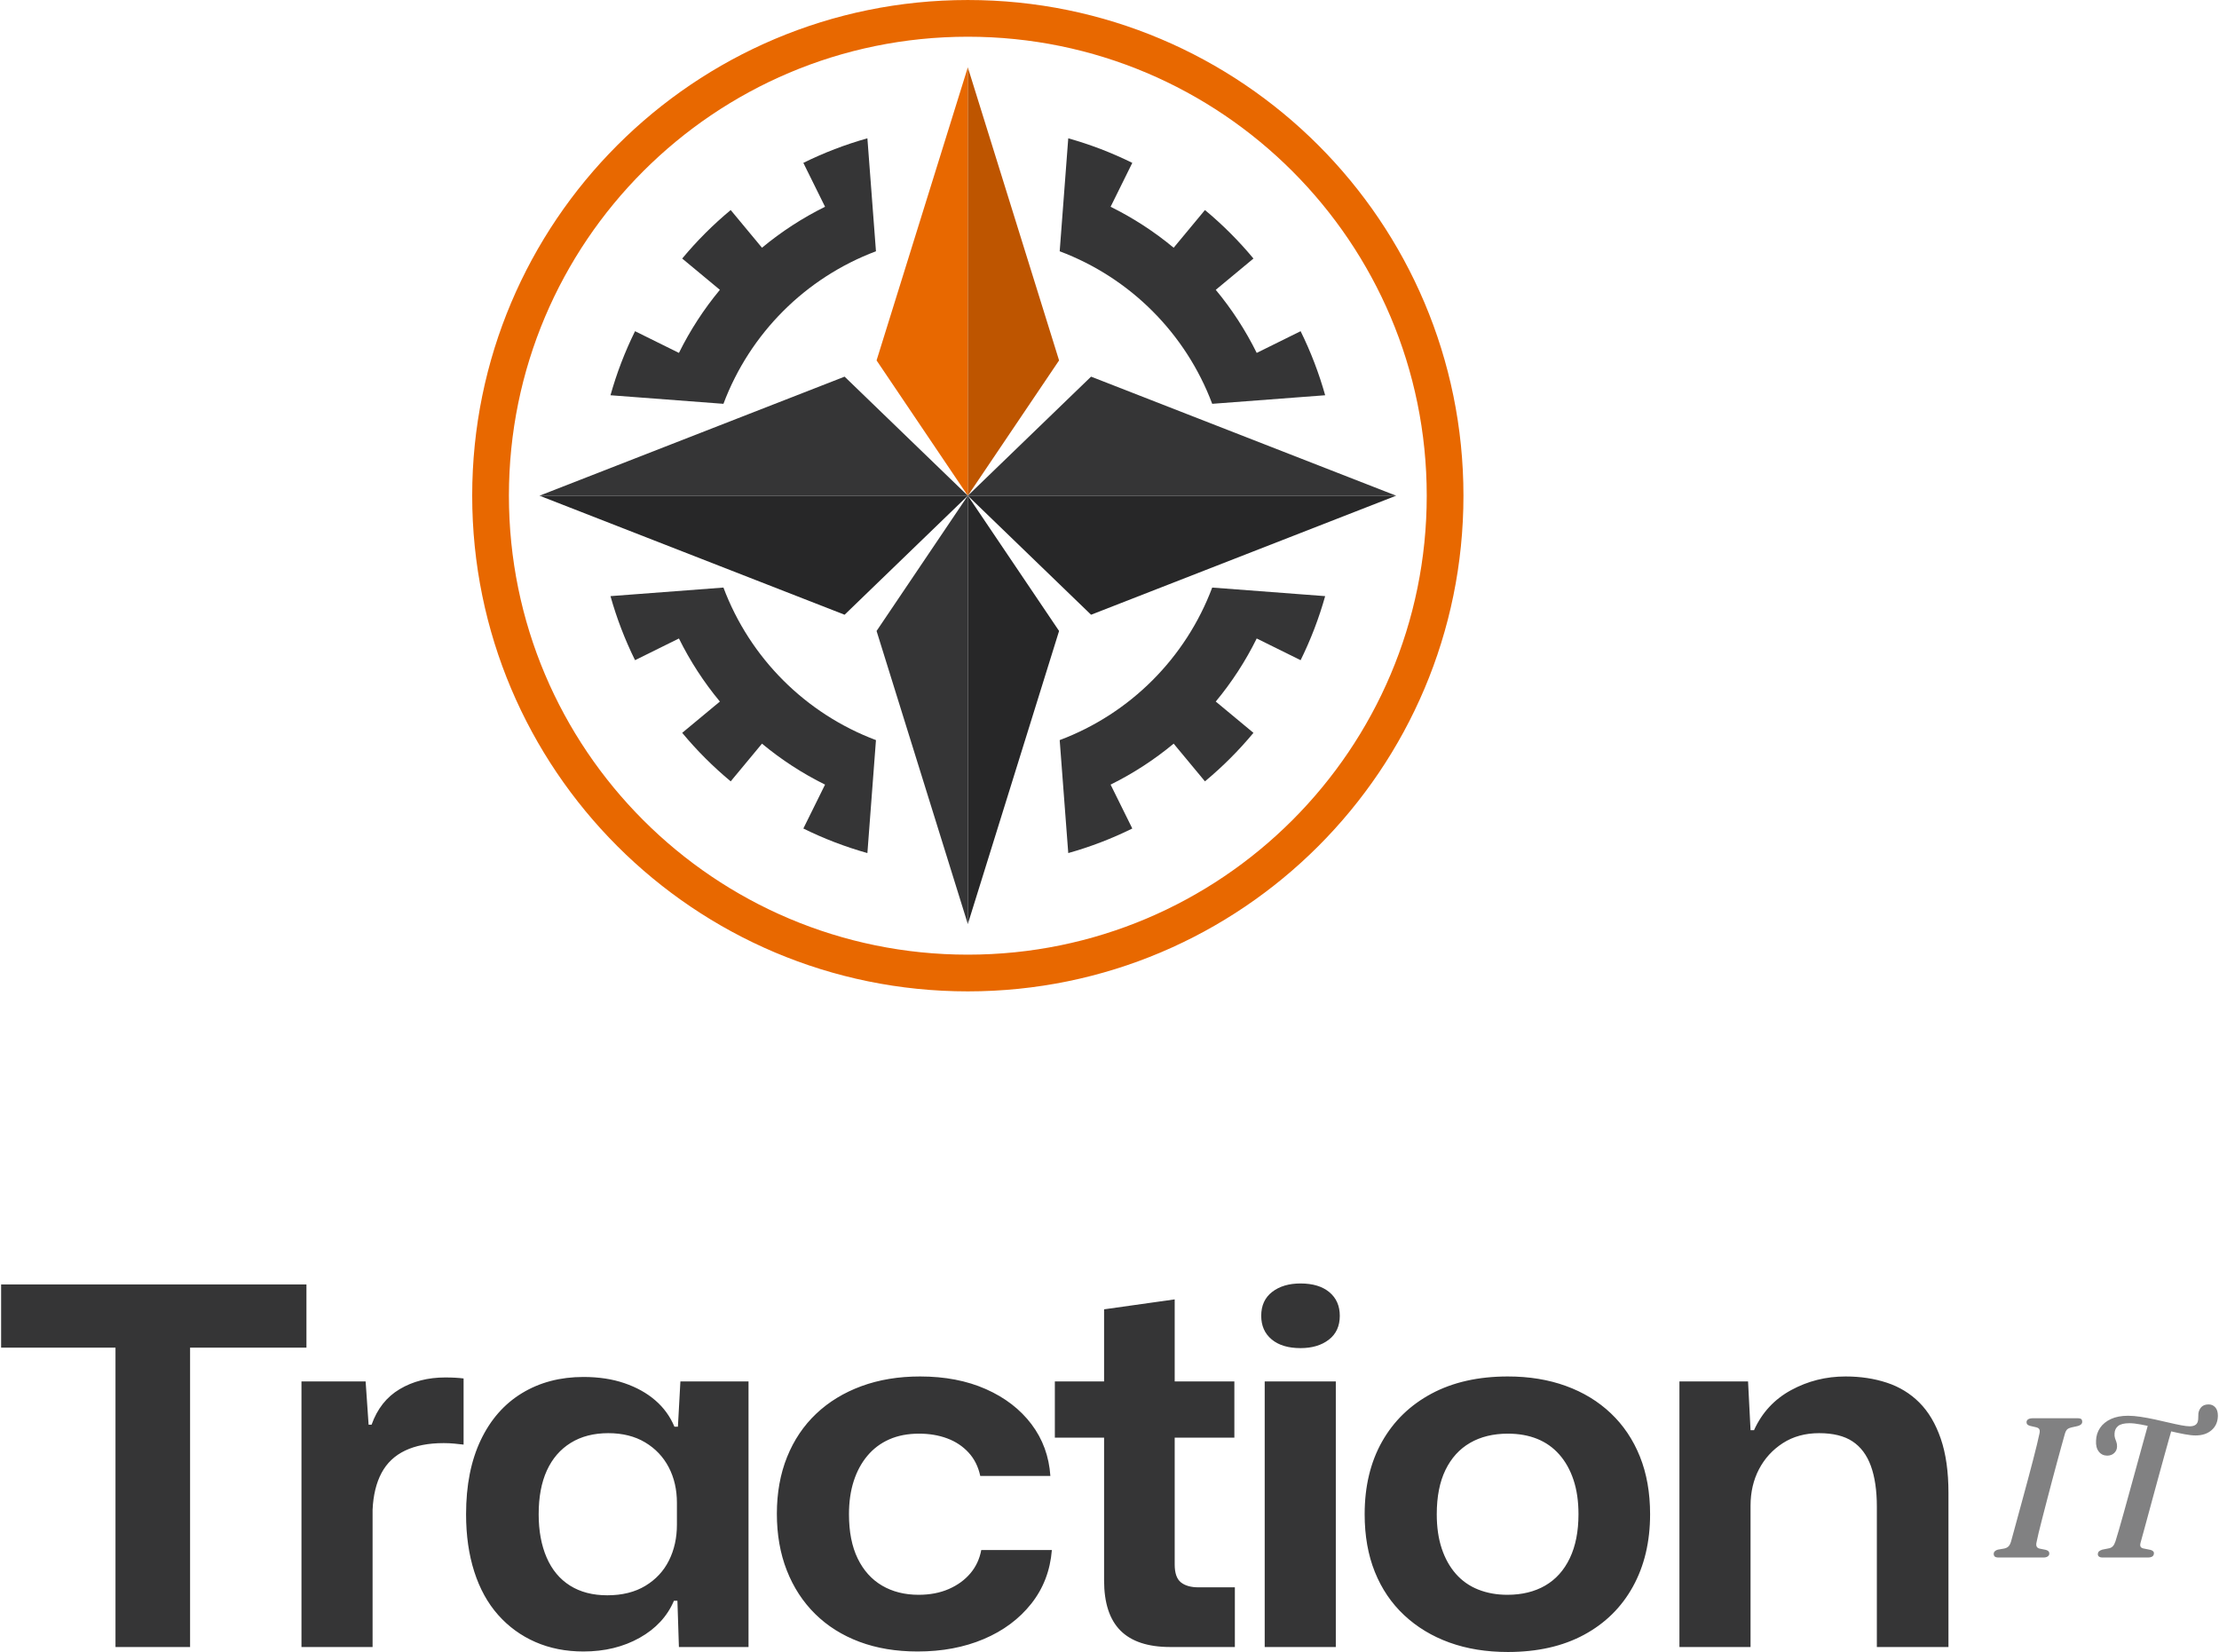
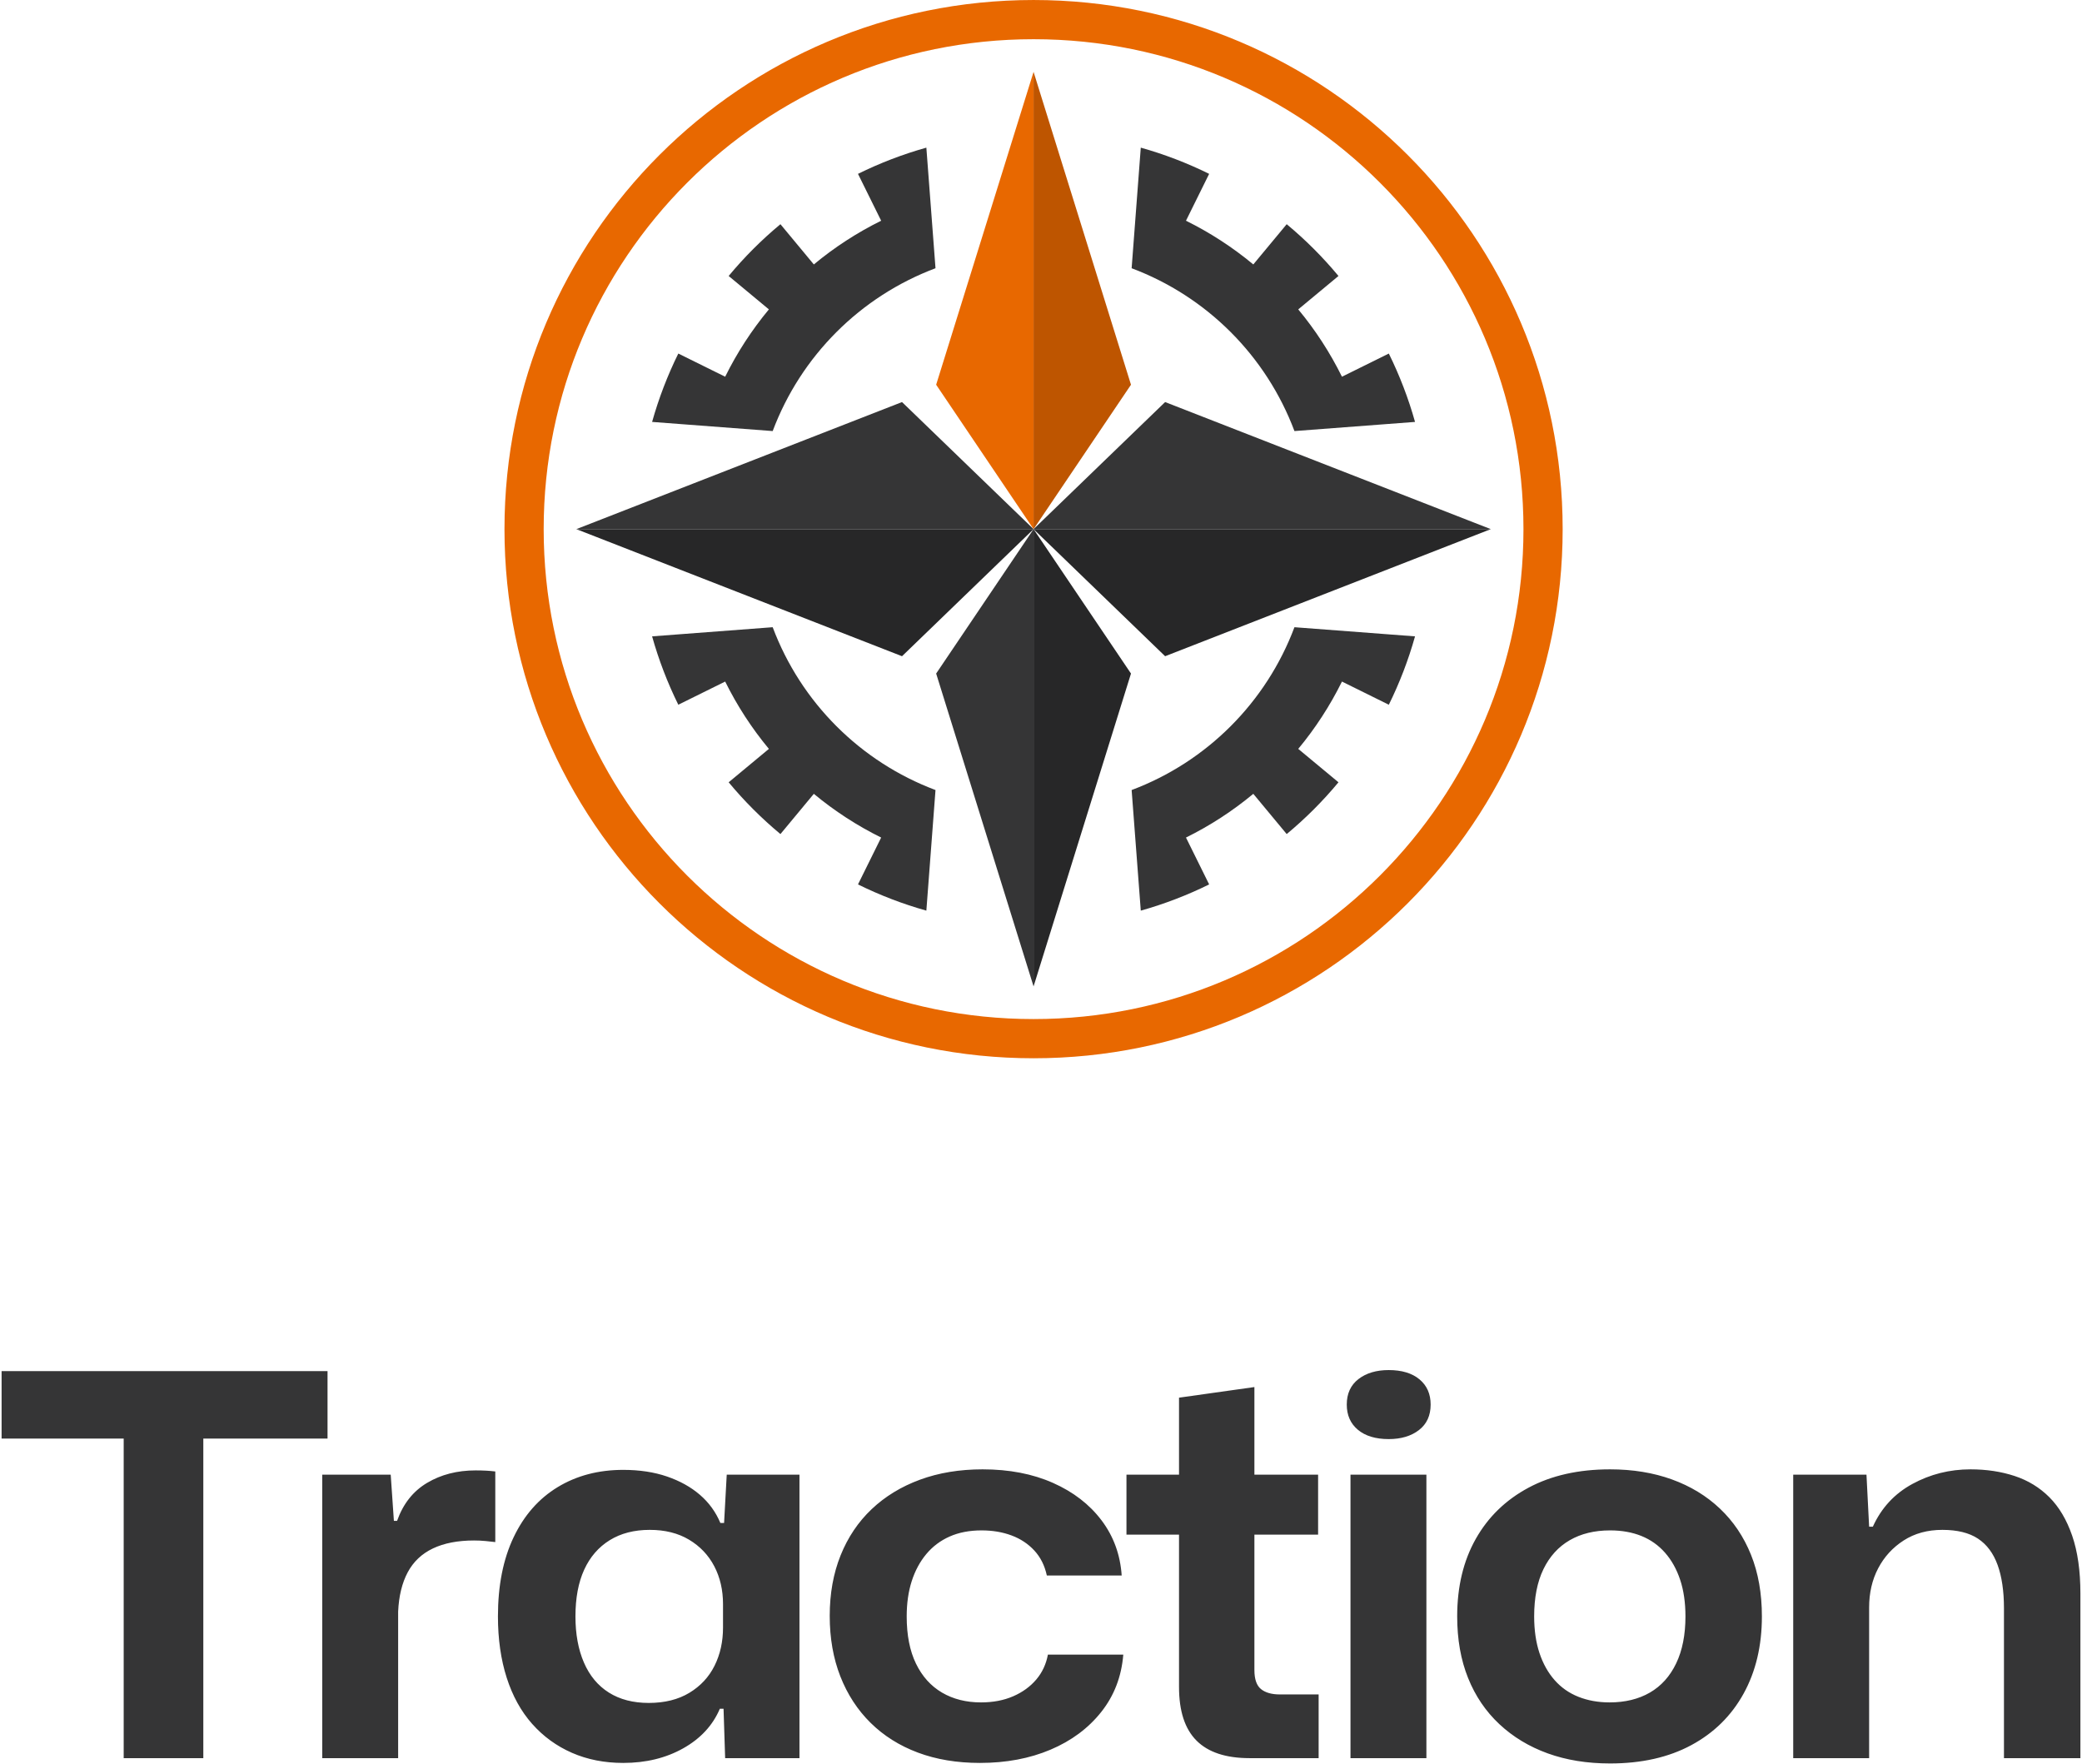
- <svg xmlns="http://www.w3.org/2000/svg" viewBox="1.7 5.33 445.78 332.17" width="446" height="332">
+ <svg xmlns="http://www.w3.org/2000/svg" viewBox="1.7 5.33 391.6 332.17" width="392" height="332">
  <g transform="translate(91.1 0) scale(0.8203125)">
    <circle cx="128" cy="128" r="117" fill="none" stroke="#E86800" stroke-width="9" />
    <path d="M187.91 105.48A64 64 0 0 0 150.52 68.09L152.62 40.4A91 91 0 0 1 168.32 46.42L163 57.18A79 79 0 0 1 178.46 67.22L186.13 57.98A91 91 0 0 1 198.02 69.87L188.78 77.54A79 79 0 0 1 198.82 93L209.58 87.68A91 91 0 0 1 215.6 103.38Z" fill="#353536" />
    <path d="M105.48 68.09A64 64 0 0 0 68.09 105.48L40.4 103.38A91 91 0 0 1 46.42 87.68L57.18 93A79 79 0 0 1 67.22 77.54L57.98 69.87A91 91 0 0 1 69.87 57.98L77.54 67.22A79 79 0 0 1 93 57.18L87.68 46.42A91 91 0 0 1 103.38 40.4Z" fill="#353536" />
    <path d="M68.09 150.52A64 64 0 0 0 105.48 187.91L103.38 215.6A91 91 0 0 1 87.68 209.58L93 198.82A79 79 0 0 1 77.54 188.78L69.87 198.02A91 91 0 0 1 57.98 186.13L67.22 178.46A79 79 0 0 1 57.18 163L46.42 168.32A91 91 0 0 1 40.4 152.62Z" fill="#353536" />
    <path d="M150.52 187.91A64 64 0 0 0 187.91 150.52L215.6 152.62A91 91 0 0 1 209.58 168.32L198.82 163A79 79 0 0 1 188.78 178.46L198.02 186.13A91 91 0 0 1 186.13 198.02L178.46 188.78A79 79 0 0 1 163 198.82L168.32 209.58A91 91 0 0 1 152.62 215.6Z" fill="#353536" />
    <path d="M128 23L105.63 94.84L128 128Z" fill="#E86800" />
    <path d="M128 23L150.37 94.84L128 128Z" fill="#be5500" />
    <path d="M233 128L158.21 98.82L128 128Z" fill="#353536" />
    <path d="M233 128L158.21 157.18L128 128Z" fill="#272728" />
    <path d="M128 233L105.63 161.16L128 128Z" fill="#353536" />
    <path d="M128 233L150.37 161.16L128 128Z" fill="#272728" />
    <path d="M23 128L97.79 98.82L128 128Z" fill="#353536" />
    <path d="M23 128L97.79 157.18L128 128Z" fill="#272728" />
  </g>
  <path d="M39.70 336.50L24.70 336.50L24.70 274.90L39.70 274.90L39.70 336.50ZM63.10 276.30L1.70 276.30L1.70 263.60L63.10 263.60L63.10 276.30ZM76.40 336.50L62.10 336.50L62.10 283.10L75 283.10L75.60 291.80L76.20 291.80Q77.90 287 81.85 284.65Q85.80 282.30 91 282.30L91 282.30Q92.10 282.30 93 282.35Q93.90 282.40 94.70 282.50L94.70 282.50L94.70 295.80Q93.90 295.70 92.85 295.60Q91.80 295.50 90.70 295.50L90.70 295.50Q86.10 295.50 82.95 297Q79.80 298.50 78.20 301.50Q76.60 304.50 76.40 308.90L76.40 308.90L76.40 336.50ZM118.80 337.40L118.80 337.40Q113.50 337.40 109.15 335.50Q104.80 333.60 101.65 330.05Q98.50 326.50 96.85 321.35Q95.20 316.20 95.20 309.80L95.20 309.80Q95.20 301.10 98.15 294.90Q101.10 288.70 106.45 285.45Q111.80 282.20 118.80 282.20L118.80 282.20Q123.40 282.20 127.05 283.45Q130.70 284.70 133.25 286.90Q135.80 289.10 137.10 292.20L137.10 292.20L137.80 292.20L138.30 283.10L152 283.10L152 336.50L138 336.50L137.70 327.20L137 327.20Q135 331.90 130.10 334.65Q125.20 337.40 118.80 337.40ZM123.60 326.10L123.60 326.10Q128.10 326.10 131.25 324.20Q134.40 322.30 136 319.10Q137.60 315.90 137.60 311.90L137.60 311.90L137.60 307.50Q137.60 303.50 135.95 300.35Q134.30 297.20 131.20 295.35Q128.10 293.50 123.80 293.50L123.80 293.50Q119.40 293.50 116.25 295.45Q113.10 297.40 111.45 301Q109.80 304.60 109.80 309.80L109.80 309.80Q109.80 314.80 111.40 318.50Q113 322.20 116.10 324.15Q119.20 326.10 123.60 326.10ZM186.00 337.40L186.00 337.40Q179.50 337.40 174.30 335.45Q169.10 333.50 165.40 329.85Q161.70 326.20 159.70 321.10Q157.70 316 157.70 309.70L157.70 309.70Q157.70 303.40 159.75 298.30Q161.80 293.20 165.60 289.60Q169.40 286 174.70 284.05Q180.00 282.10 186.50 282.10L186.50 282.10Q194.00 282.10 199.75 284.65Q205.50 287.20 208.90 291.70Q212.30 296.20 212.70 302.10L212.70 302.10L198.60 302.10Q198.00 299.30 196.25 297.40Q194.50 295.50 191.95 294.55Q189.40 293.60 186.30 293.60L186.30 293.60Q182.90 293.60 180.30 294.75Q177.70 295.90 175.90 298.05Q174.10 300.20 173.15 303.15Q172.20 306.10 172.20 309.80L172.20 309.80Q172.20 315.10 173.95 318.70Q175.70 322.30 178.85 324.15Q182.00 326 186.20 326L186.20 326Q189.60 326 192.25 324.85Q194.90 323.70 196.60 321.70Q198.30 319.70 198.80 317L198.80 317L213.00 317Q212.50 323.20 208.85 327.80Q205.20 332.40 199.30 334.90Q193.40 337.40 186.00 337.40ZM249.80 336.50L236.80 336.50Q230.10 336.50 226.80 333.20Q223.50 329.90 223.50 323.10L223.50 323.10L223.50 294.40L213.60 294.40L213.60 283.10L223.50 283.10L223.50 268.60L237.70 266.60L237.70 283.10L249.70 283.10L249.70 294.40L237.70 294.40L237.70 319.90Q237.70 322.50 238.95 323.50Q240.20 324.50 242.50 324.50L242.50 324.50L249.80 324.50L249.80 336.50ZM270.10 336.50L255.80 336.50L255.80 283.10L270.10 283.10L270.10 336.50ZM263 276.40L263 276.40Q259.30 276.40 257.20 274.65Q255.10 272.90 255.10 269.90L255.10 269.90Q255.10 266.80 257.30 265.10Q259.50 263.40 263 263.40L263 263.40Q266.70 263.40 268.80 265.15Q270.90 266.90 270.90 269.90L270.90 269.90Q270.90 273 268.70 274.70Q266.50 276.40 263 276.40ZM304.70 337.50L304.70 337.50Q298.20 337.50 292.95 335.60Q287.70 333.70 283.85 330.10Q280.00 326.50 277.95 321.40Q275.90 316.30 275.90 309.80L275.90 309.80Q275.90 301.40 279.40 295.20Q282.90 289 289.35 285.55Q295.80 282.10 304.70 282.10L304.70 282.10Q311.10 282.10 316.35 284Q321.60 285.90 325.40 289.50Q329.20 293.10 331.25 298.20Q333.30 303.30 333.30 309.80L333.30 309.80Q333.30 318.10 329.85 324.35Q326.40 330.60 320 334.05Q313.60 337.50 304.70 337.50ZM304.60 326L304.60 326Q309.00 326 312.20 324.15Q315.40 322.30 317.15 318.65Q318.90 315 318.90 309.80L318.90 309.80Q318.90 305.90 317.90 302.90Q316.90 299.90 315.05 297.80Q313.20 295.70 310.60 294.65Q308.00 293.60 304.70 293.60L304.70 293.60Q300.30 293.60 297.10 295.45Q293.90 297.30 292.15 300.90Q290.40 304.50 290.40 309.80L290.40 309.80Q290.40 313.70 291.40 316.70Q292.40 319.70 294.25 321.80Q296.10 323.90 298.75 324.95Q301.40 326 304.60 326ZM353.50 336.50L339.20 336.50L339.20 283.10L353 283.10L353.50 292.90L354.20 292.90Q356.60 287.60 361.65 284.85Q366.70 282.10 372.60 282.10L372.60 282.10Q377.10 282.10 380.90 283.35Q384.70 284.60 387.45 287.35Q390.20 290.10 391.75 294.60Q393.30 299.10 393.30 305.50L393.30 305.50L393.30 336.50L378.90 336.50L378.90 308.30Q378.90 303.40 377.70 300.10Q376.50 296.80 374 295.15Q371.50 293.50 367.30 293.50L367.30 293.50Q363.10 293.50 360 295.50Q356.90 297.50 355.20 300.75Q353.50 304 353.50 308.10L353.50 308.10L353.50 336.50Z" fill="#353536" />
-   <path d="M411.02 315.40L411.02 315.40Q410.88 315.98 411.04 316.30Q411.20 316.62 411.66 316.72L411.66 316.72L412.86 316.96Q413.24 317.06 413.41 317.24Q413.58 317.42 413.58 317.70L413.58 317.70Q413.58 318.06 413.27 318.28Q412.96 318.50 412.44 318.50L412.44 318.50L403.38 318.50Q402.80 318.50 402.60 318.30Q402.40 318.10 402.40 317.78L402.40 317.78Q402.40 317.46 402.63 317.24Q402.86 317.02 403.24 316.92L403.24 316.92L404.50 316.70Q405.06 316.58 405.37 316.27Q405.68 315.96 405.88 315.30L405.88 315.30Q406.10 314.54 406.46 313.19Q406.82 311.84 407.30 310.10Q407.78 308.36 408.30 306.44Q408.82 304.52 409.34 302.59Q409.86 300.66 410.31 298.91Q410.76 297.16 411.10 295.77Q411.44 294.38 411.60 293.58L411.60 293.58Q411.72 293.04 411.58 292.74Q411.44 292.44 410.94 292.32L410.94 292.32L409.74 292.04Q409.32 291.92 409.16 291.75Q409 291.58 409 291.30L409 291.30Q409 290.92 409.33 290.71Q409.66 290.50 410.28 290.50L410.28 290.50L419.26 290.50Q419.82 290.50 420.01 290.68Q420.20 290.86 420.20 291.18L420.20 291.18Q420.20 291.52 419.97 291.73Q419.74 291.94 419.32 292.06L419.32 292.06L417.98 292.36Q417.46 292.48 417.18 292.74Q416.90 293 416.72 293.60L416.72 293.60Q416.48 294.44 416.08 295.89Q415.68 297.34 415.18 299.18Q414.68 301.02 414.15 303.02Q413.62 305.02 413.11 306.98Q412.60 308.94 412.16 310.65Q411.72 312.36 411.42 313.60Q411.12 314.84 411.02 315.40ZM429.42 290L429.42 290Q430.54 290 431.93 290.21Q433.32 290.42 434.79 290.74Q436.26 291.06 437.62 291.38Q438.98 291.70 440.08 291.91Q441.18 292.12 441.80 292.12L441.80 292.12Q442.50 292.12 442.90 291.88Q443.30 291.64 443.44 291.16L443.44 291.16Q443.54 290.80 443.53 290.39Q443.52 289.98 443.56 289.52L443.56 289.52Q443.68 288.74 444.18 288.23Q444.68 287.72 445.62 287.72L445.62 287.72Q446.42 287.72 446.95 288.30Q447.48 288.88 447.48 290L447.48 290Q447.46 291.80 446.23 292.88Q445 293.96 443 293.96L443 293.96Q442.10 293.96 440.77 293.71Q439.44 293.46 437.91 293.10Q436.38 292.74 434.84 292.37Q433.30 292 431.96 291.75Q430.62 291.50 429.70 291.50L429.70 291.50Q428.12 291.50 427.43 292.05Q426.74 292.60 426.70 293.56L426.70 293.56Q426.66 294.10 426.79 294.50Q426.92 294.90 427.07 295.29Q427.22 295.68 427.20 296.18L427.20 296.18Q427.20 296.94 426.65 297.48Q426.10 298.02 425.20 298.02L425.20 298.02Q424.14 298 423.52 297.19Q422.90 296.38 422.98 295L422.98 295Q423.02 293.58 423.78 292.45Q424.54 291.32 425.96 290.66Q427.38 290 429.42 290ZM431.94 315.50L431.94 315.50Q431.78 316.06 431.94 316.33Q432.10 316.60 432.50 316.68L432.50 316.68L433.98 316.98Q434.68 317.22 434.62 317.70L434.62 317.70Q434.58 318.12 434.27 318.31Q433.96 318.50 433.42 318.50L433.42 318.50L424.30 318.50Q423.78 318.50 423.55 318.30Q423.32 318.10 423.34 317.80L423.34 317.80Q423.36 317.44 423.60 317.24Q423.84 317.04 424.24 316.92L424.24 316.92L425.64 316.64Q426.08 316.54 426.38 316.21Q426.68 315.88 426.90 315.20L426.90 315.20Q427.16 314.38 427.59 312.90Q428.02 311.42 428.55 309.51Q429.08 307.60 429.67 305.46Q430.26 303.32 430.85 301.18Q431.44 299.04 431.97 297.10Q432.50 295.16 432.93 293.63Q433.36 292.10 433.60 291.20L433.60 291.20L438.38 292.14Q438.10 293.06 437.67 294.59Q437.24 296.12 436.71 298.04Q436.18 299.96 435.60 302.07Q435.02 304.18 434.46 306.25Q433.90 308.32 433.40 310.16Q432.90 312 432.52 313.39Q432.14 314.78 431.94 315.50Z" fill="#353536" fill-opacity="0.62" />
</svg>
